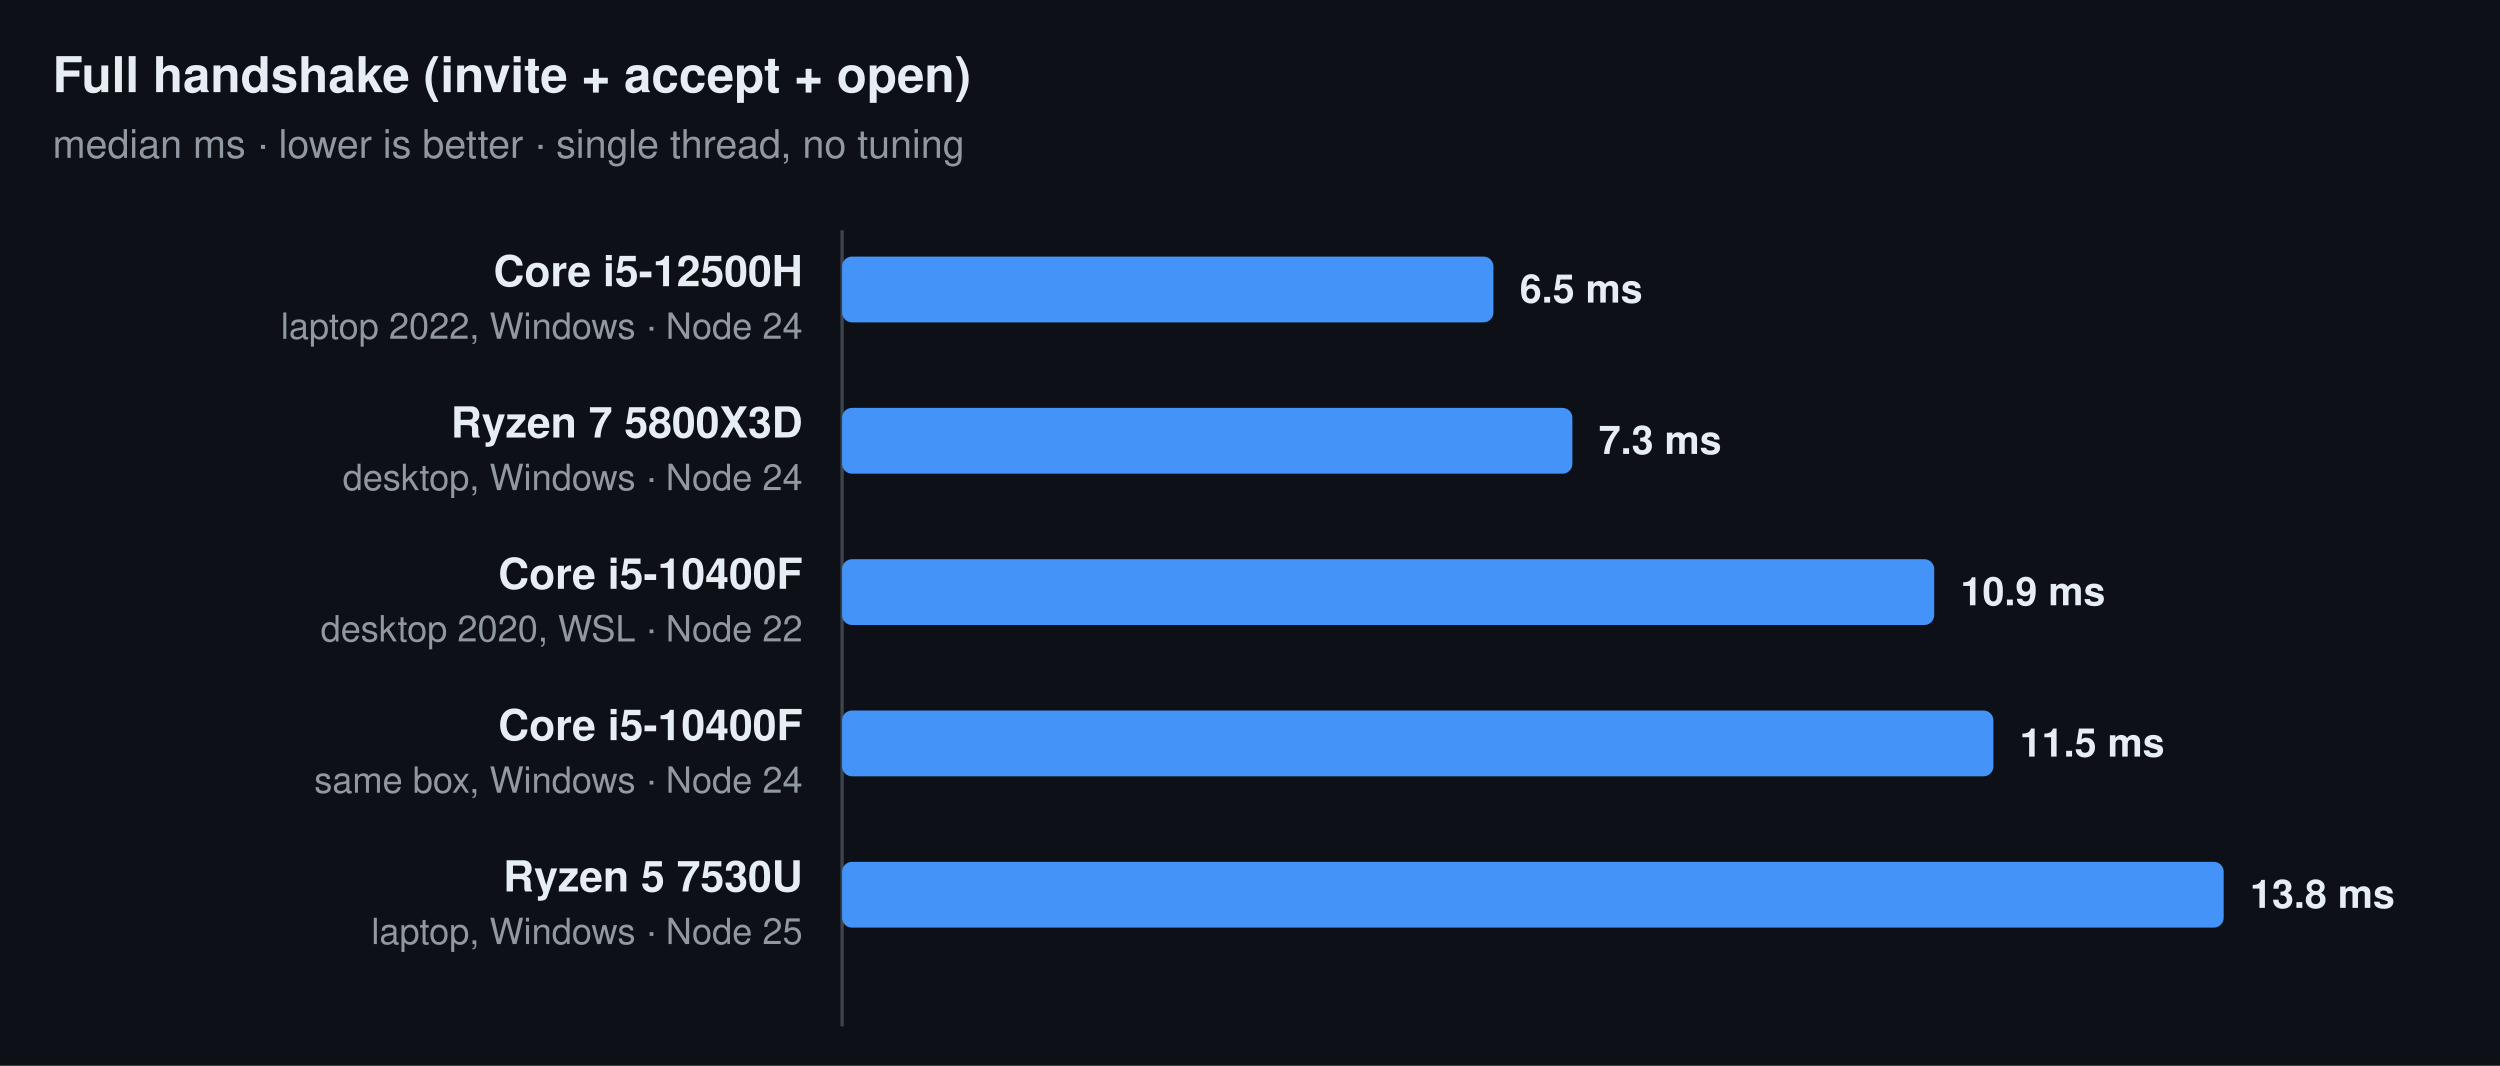
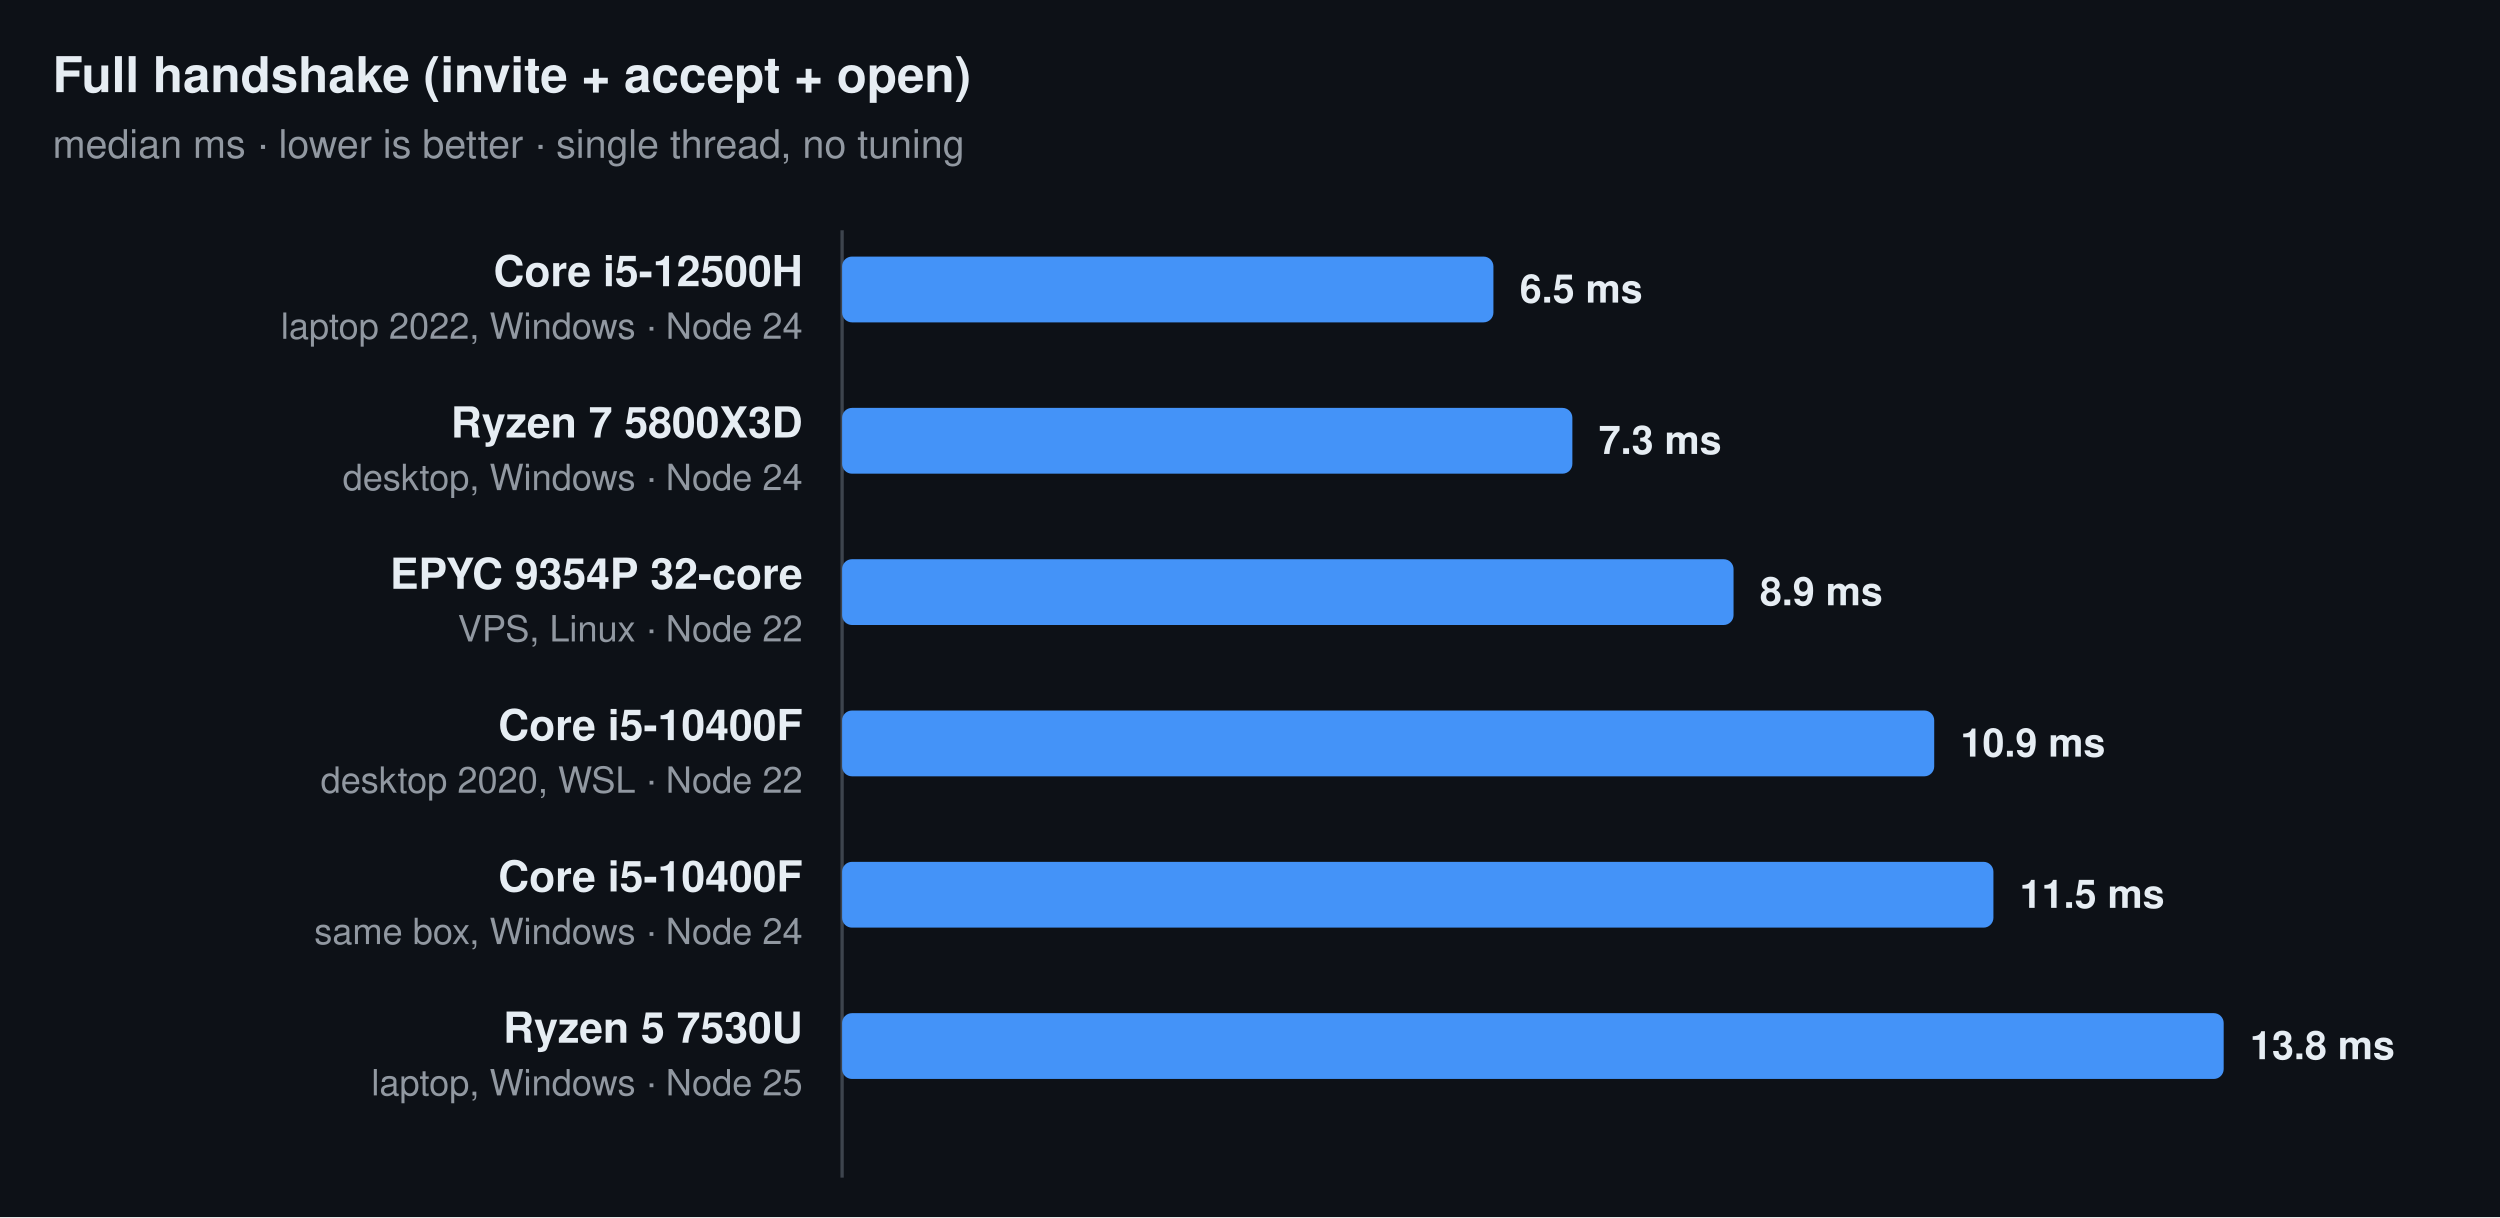
- <svg xmlns="http://www.w3.org/2000/svg" width="760" height="324" viewBox="0 0 760 324" role="img" aria-label="Full handshake (invite + accept + open), median milliseconds per machine, lower is better">
-   <rect width="760" height="324" fill="#0d1117" />
+ <svg xmlns="http://www.w3.org/2000/svg" width="760" height="370" viewBox="0 0 760 370" role="img" aria-label="Full handshake (invite + accept + open), median milliseconds per machine, lower is better">
+   <rect width="760" height="370" fill="#0d1117" />
  <text x="16" y="28" font-family="-apple-system,BlinkMacSystemFont,'Segoe UI',Helvetica,Arial,sans-serif" font-size="15" font-weight="700" fill="#e6edf3">Full handshake (invite + accept + open)</text>
  <text x="16" y="48" font-family="-apple-system,BlinkMacSystemFont,'Segoe UI',Helvetica,Arial,sans-serif" font-size="12" fill="#9198a1">median ms · lower is better · single thread, no tuning</text>
-   <line x1="256" y1="70" x2="256" y2="312" stroke="#3d444d" stroke-width="1" />
+   <line x1="256" y1="70" x2="256" y2="358" stroke="#3d444d" stroke-width="1" />
  <text x="244" y="87" text-anchor="end" font-family="-apple-system,BlinkMacSystemFont,'Segoe UI',Helvetica,Arial,sans-serif" font-size="13" font-weight="600" fill="#e6edf3">Core i5-12500H</text>
  <text x="244" y="103" text-anchor="end" font-family="-apple-system,BlinkMacSystemFont,'Segoe UI',Helvetica,Arial,sans-serif" font-size="11" fill="#9198a1">laptop 2022, Windows · Node 24</text>
  <rect x="256" y="78" width="198" height="20" rx="3" fill="#4493f8" />
  <text x="462" y="92" font-family="-apple-system,BlinkMacSystemFont,'Segoe UI',Helvetica,Arial,sans-serif" font-size="12" font-weight="600" fill="#e6edf3">6.5 ms</text>
  <text x="244" y="133" text-anchor="end" font-family="-apple-system,BlinkMacSystemFont,'Segoe UI',Helvetica,Arial,sans-serif" font-size="13" font-weight="600" fill="#e6edf3">Ryzen 7 5800X3D</text>
  <text x="244" y="149" text-anchor="end" font-family="-apple-system,BlinkMacSystemFont,'Segoe UI',Helvetica,Arial,sans-serif" font-size="11" fill="#9198a1">desktop, Windows · Node 24</text>
  <rect x="256" y="124" width="222" height="20" rx="3" fill="#4493f8" />
  <text x="486" y="138" font-family="-apple-system,BlinkMacSystemFont,'Segoe UI',Helvetica,Arial,sans-serif" font-size="12" font-weight="600" fill="#e6edf3">7.3 ms</text>
-   <text x="244" y="179" text-anchor="end" font-family="-apple-system,BlinkMacSystemFont,'Segoe UI',Helvetica,Arial,sans-serif" font-size="13" font-weight="600" fill="#e6edf3">Core i5-10400F</text>
-   <text x="244" y="195" text-anchor="end" font-family="-apple-system,BlinkMacSystemFont,'Segoe UI',Helvetica,Arial,sans-serif" font-size="11" fill="#9198a1">desktop 2020, WSL · Node 22</text>
-   <rect x="256" y="170" width="332" height="20" rx="3" fill="#4493f8" />
-   <text x="596" y="184" font-family="-apple-system,BlinkMacSystemFont,'Segoe UI',Helvetica,Arial,sans-serif" font-size="12" font-weight="600" fill="#e6edf3">10.9 ms</text>
+   <text x="244" y="179" text-anchor="end" font-family="-apple-system,BlinkMacSystemFont,'Segoe UI',Helvetica,Arial,sans-serif" font-size="13" font-weight="600" fill="#e6edf3">EPYC 9354P 32-core</text>
+   <text x="244" y="195" text-anchor="end" font-family="-apple-system,BlinkMacSystemFont,'Segoe UI',Helvetica,Arial,sans-serif" font-size="11" fill="#9198a1">VPS, Linux · Node 22</text>
+   <rect x="256" y="170" width="271" height="20" rx="3" fill="#4493f8" />
+   <text x="535" y="184" font-family="-apple-system,BlinkMacSystemFont,'Segoe UI',Helvetica,Arial,sans-serif" font-size="12" font-weight="600" fill="#e6edf3">8.9 ms</text>
  <text x="244" y="225" text-anchor="end" font-family="-apple-system,BlinkMacSystemFont,'Segoe UI',Helvetica,Arial,sans-serif" font-size="13" font-weight="600" fill="#e6edf3">Core i5-10400F</text>
-   <text x="244" y="241" text-anchor="end" font-family="-apple-system,BlinkMacSystemFont,'Segoe UI',Helvetica,Arial,sans-serif" font-size="11" fill="#9198a1">same box, Windows · Node 24</text>
-   <rect x="256" y="216" width="350" height="20" rx="3" fill="#4493f8" />
-   <text x="614" y="230" font-family="-apple-system,BlinkMacSystemFont,'Segoe UI',Helvetica,Arial,sans-serif" font-size="12" font-weight="600" fill="#e6edf3">11.5 ms</text>
-   <text x="244" y="271" text-anchor="end" font-family="-apple-system,BlinkMacSystemFont,'Segoe UI',Helvetica,Arial,sans-serif" font-size="13" font-weight="600" fill="#e6edf3">Ryzen 5 7530U</text>
-   <text x="244" y="287" text-anchor="end" font-family="-apple-system,BlinkMacSystemFont,'Segoe UI',Helvetica,Arial,sans-serif" font-size="11" fill="#9198a1">laptop, Windows · Node 25</text>
-   <rect x="256" y="262" width="420" height="20" rx="3" fill="#4493f8" />
-   <text x="684" y="276" font-family="-apple-system,BlinkMacSystemFont,'Segoe UI',Helvetica,Arial,sans-serif" font-size="12" font-weight="600" fill="#e6edf3">13.8 ms</text>
+   <text x="244" y="241" text-anchor="end" font-family="-apple-system,BlinkMacSystemFont,'Segoe UI',Helvetica,Arial,sans-serif" font-size="11" fill="#9198a1">desktop 2020, WSL · Node 22</text>
+   <rect x="256" y="216" width="332" height="20" rx="3" fill="#4493f8" />
+   <text x="596" y="230" font-family="-apple-system,BlinkMacSystemFont,'Segoe UI',Helvetica,Arial,sans-serif" font-size="12" font-weight="600" fill="#e6edf3">10.9 ms</text>
+   <text x="244" y="271" text-anchor="end" font-family="-apple-system,BlinkMacSystemFont,'Segoe UI',Helvetica,Arial,sans-serif" font-size="13" font-weight="600" fill="#e6edf3">Core i5-10400F</text>
+   <text x="244" y="287" text-anchor="end" font-family="-apple-system,BlinkMacSystemFont,'Segoe UI',Helvetica,Arial,sans-serif" font-size="11" fill="#9198a1">same box, Windows · Node 24</text>
+   <rect x="256" y="262" width="350" height="20" rx="3" fill="#4493f8" />
+   <text x="614" y="276" font-family="-apple-system,BlinkMacSystemFont,'Segoe UI',Helvetica,Arial,sans-serif" font-size="12" font-weight="600" fill="#e6edf3">11.5 ms</text>
+   <text x="244" y="317" text-anchor="end" font-family="-apple-system,BlinkMacSystemFont,'Segoe UI',Helvetica,Arial,sans-serif" font-size="13" font-weight="600" fill="#e6edf3">Ryzen 5 7530U</text>
+   <text x="244" y="333" text-anchor="end" font-family="-apple-system,BlinkMacSystemFont,'Segoe UI',Helvetica,Arial,sans-serif" font-size="11" fill="#9198a1">laptop, Windows · Node 25</text>
+   <rect x="256" y="308" width="420" height="20" rx="3" fill="#4493f8" />
+   <text x="684" y="322" font-family="-apple-system,BlinkMacSystemFont,'Segoe UI',Helvetica,Arial,sans-serif" font-size="12" font-weight="600" fill="#e6edf3">13.8 ms</text>
</svg>
